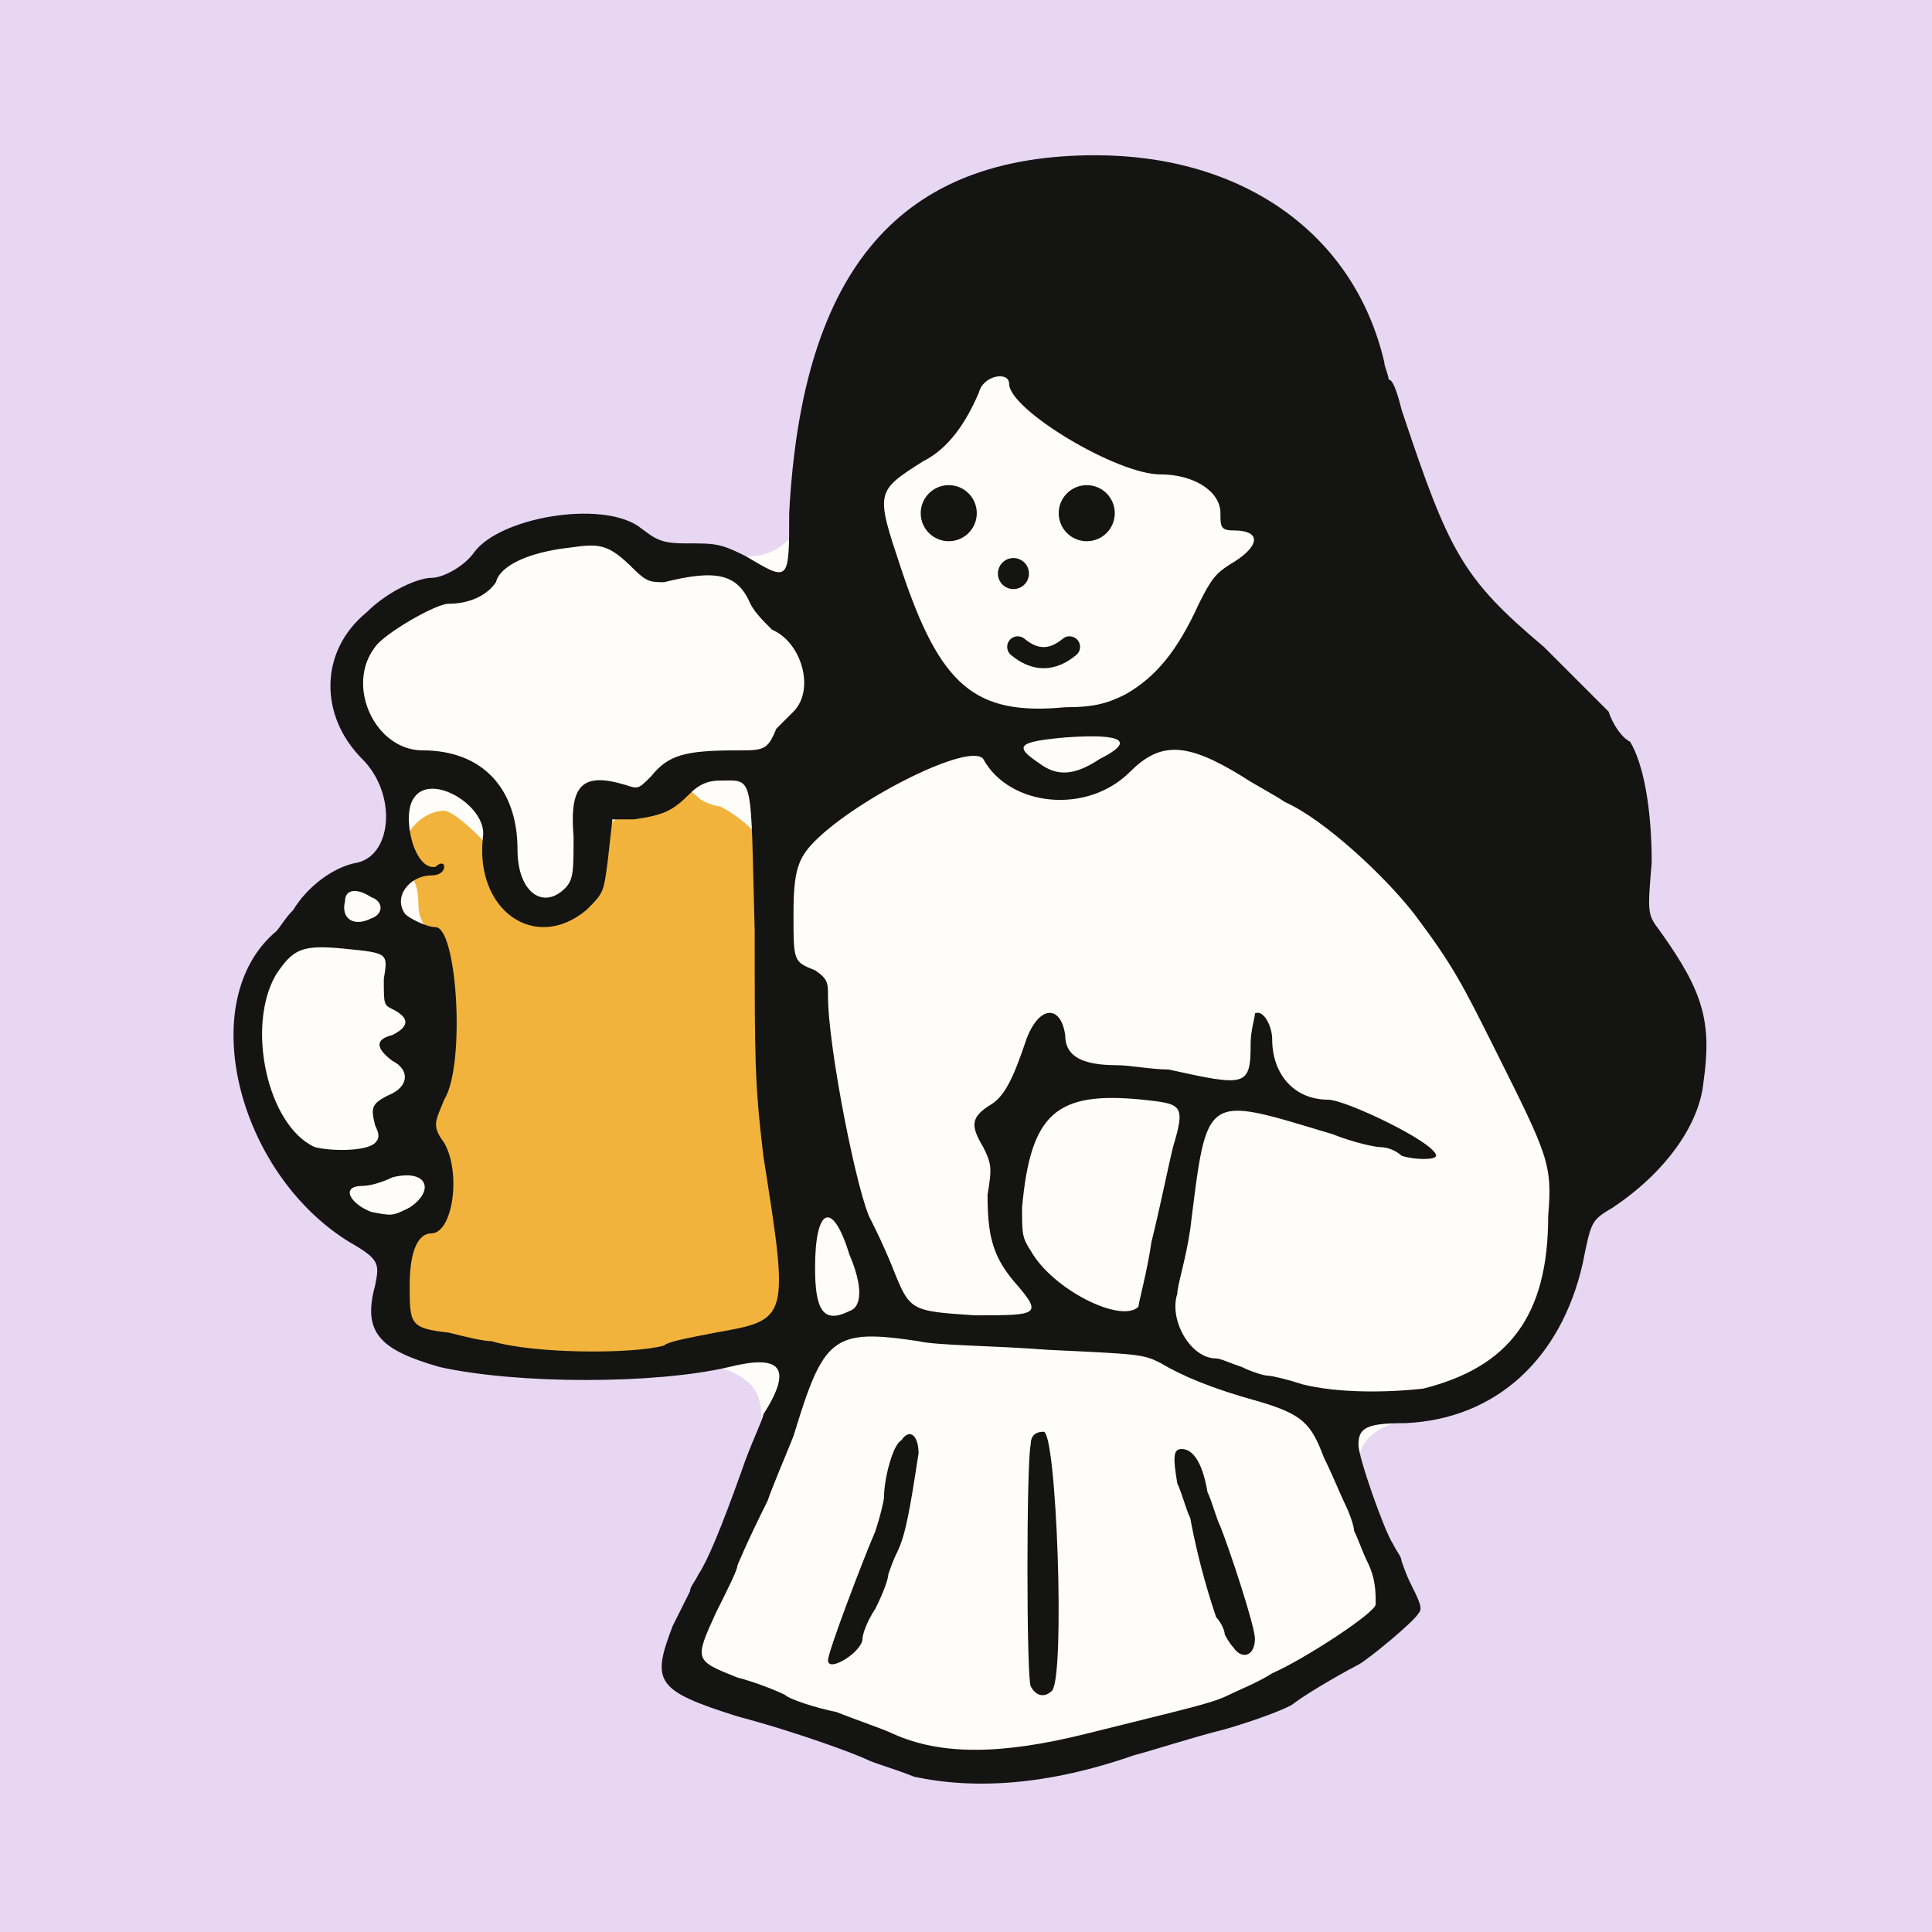
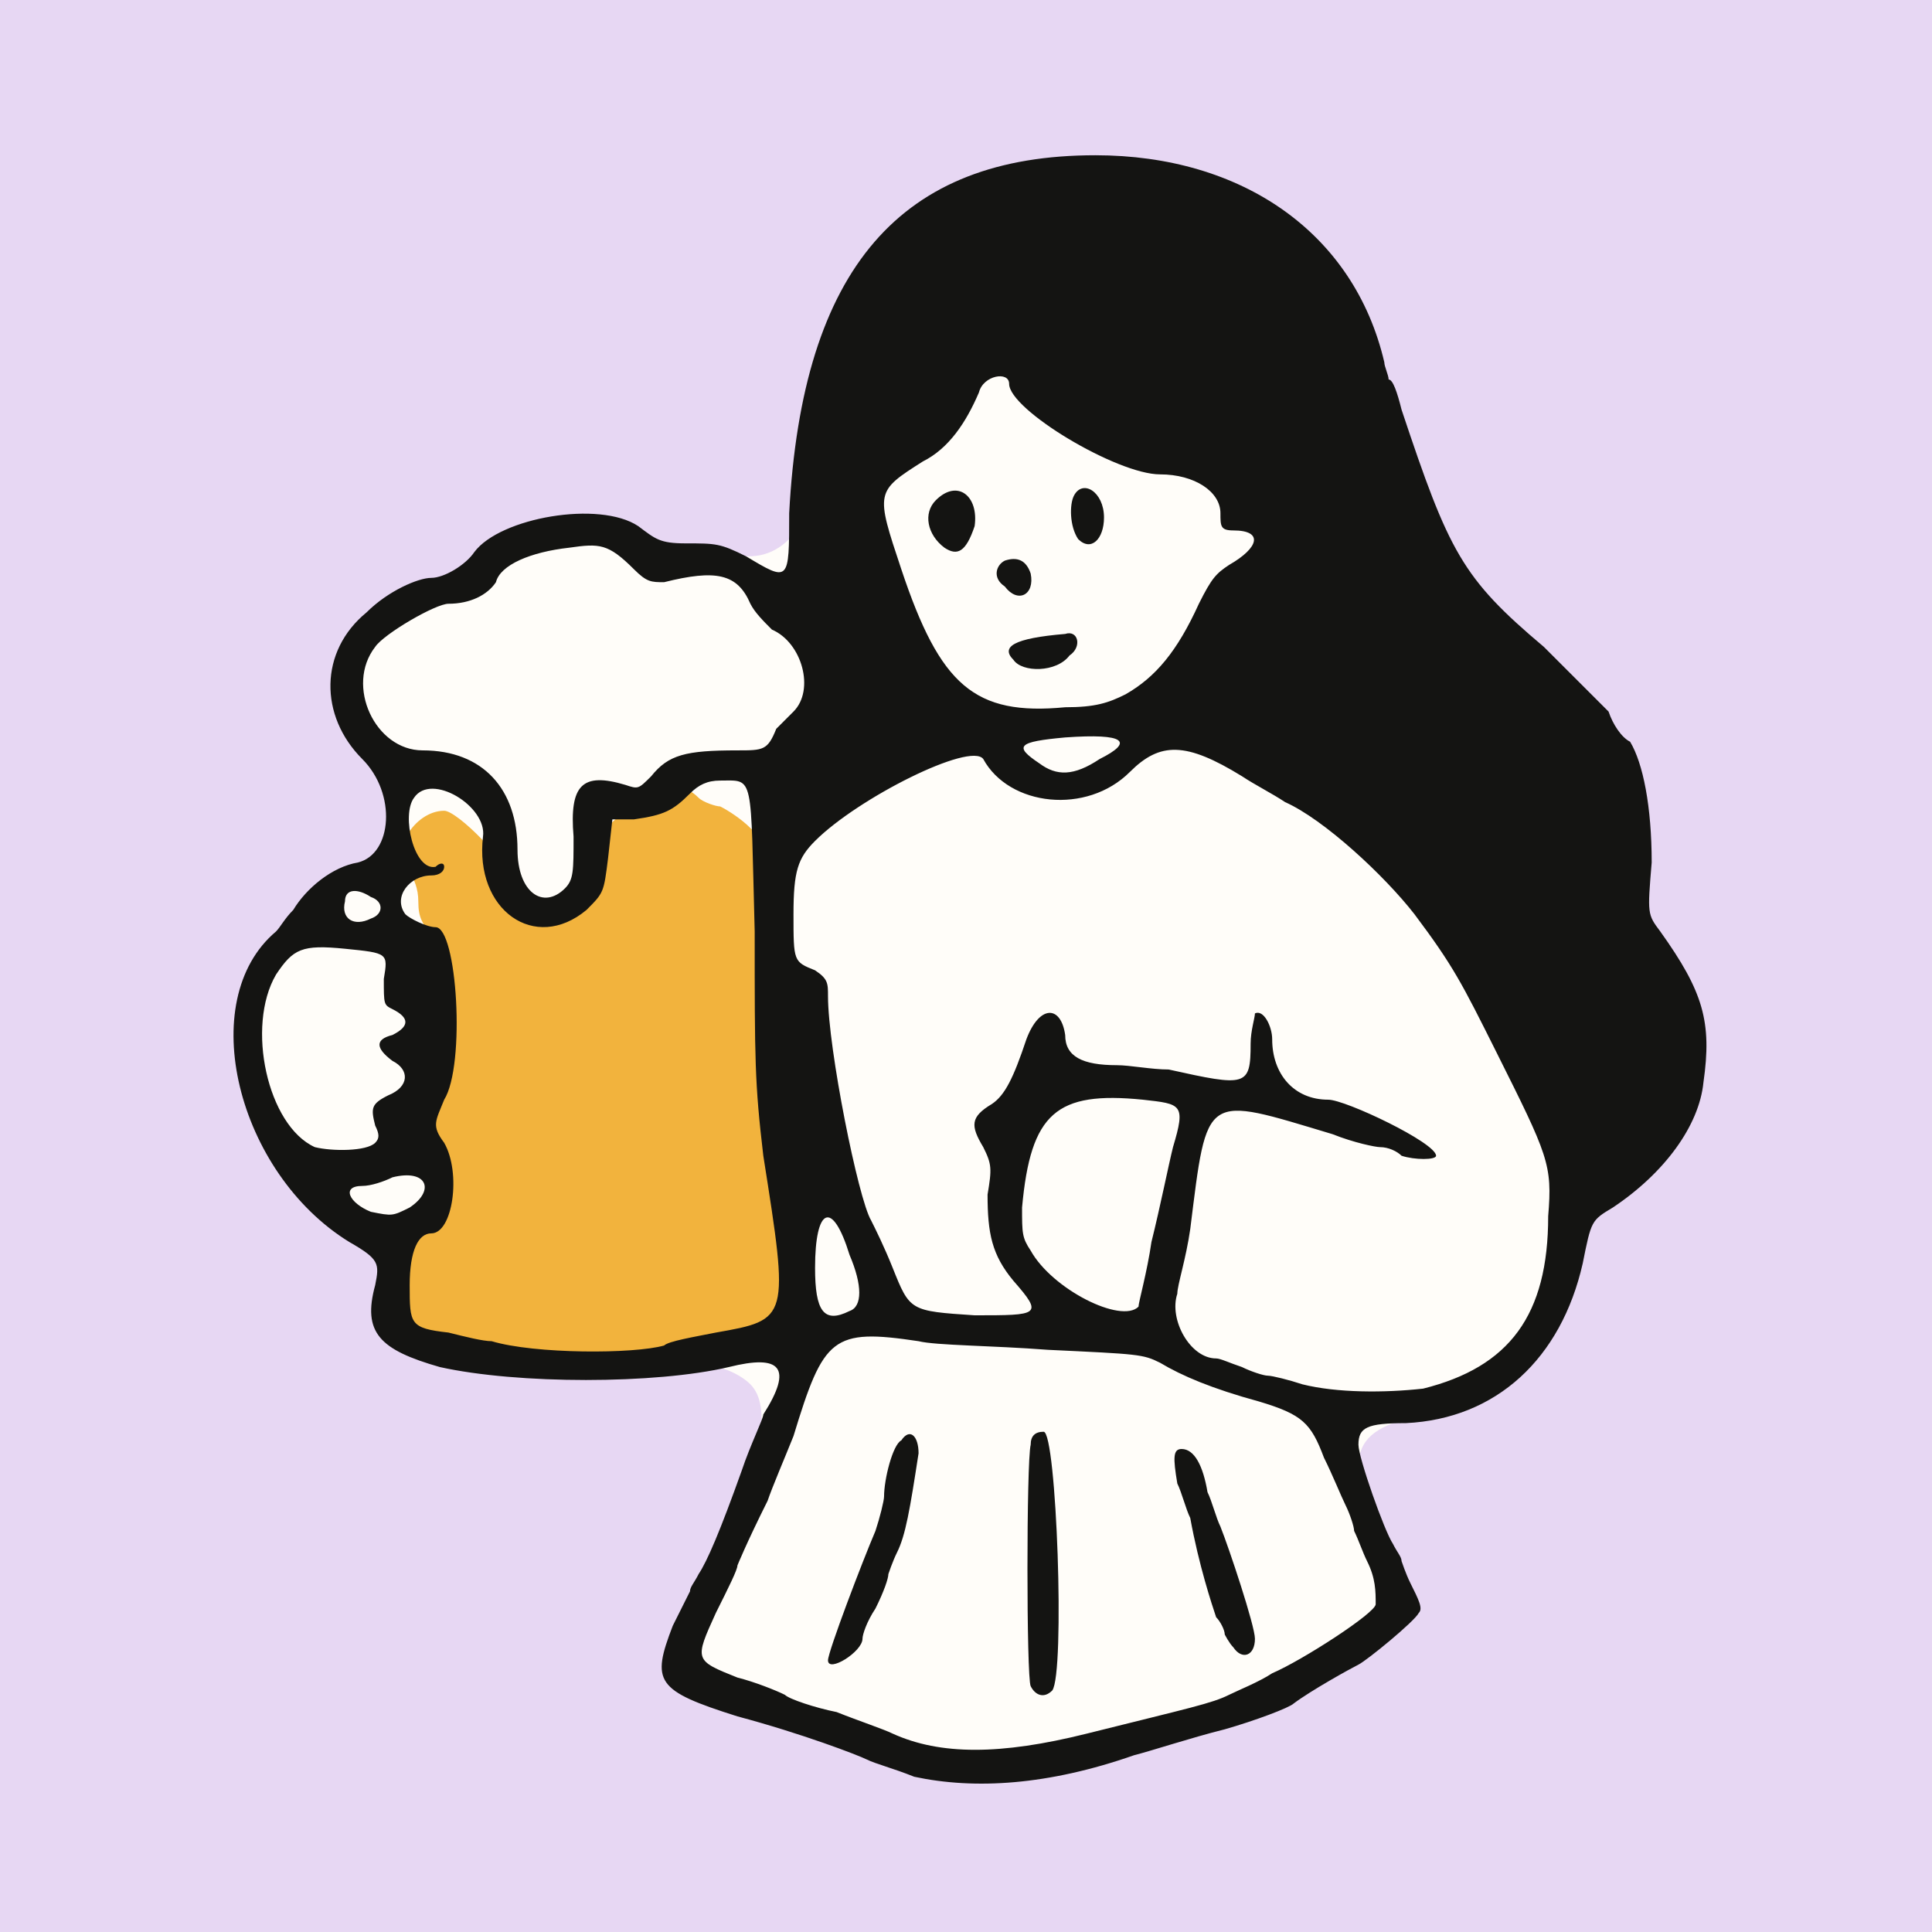
<svg xmlns="http://www.w3.org/2000/svg" viewBox="110 120 448 448" width="448" height="448">
  <style>.fl{fill:#141412}.fp{fill:#FFFDF9}.fh{fill:#141412}.fa{fill:#F2B33D}.ks{fill:none;stroke:#141412;stroke-linecap:round;stroke-linejoin:round}</style>
  <rect x="110" y="120" width="448" height="448" fill="#E7D7F3" />
  <path class="fp" d="M322,530C317,528 312,527 310,526C309,525 300,522 292,519C261,509 262,512 276,481C287,459 289,446 284,441C281,438 275,436 273,437C269,439 226,439 214,436C200,432 198,430 198,419C198,412 198,412 194,409C163,380 157,358 176,336C178,334 181,330 182,329C184,327 188,324 191,322C203,317 205,306 196,296C183,281 189,261 210,256C216,254 219,253 222,249C227,242 250,238 256,244C260,247 266,248 270,247C271,247 275,247 278,248C284,250 289,249 293,245C295,242 295,241 297,223C301,181 326,158 364,158C398,158 416,170 428,203C433,216 436,225 438,230C443,247 450,257 466,271C472,277 479,284 481,286C482,289 484,291 485,293C489,297 491,307 490,320C490,332 490,332 493,338C501,348 502,351 503,358C505,374 499,386 483,398C477,403 477,403 475,414C470,432 458,444 440,448C422,452 421,458 433,483C435,487 437,492 437,493C436,495 426,503 418,508C414,510 410,512 409,513C408,514 401,517 394,519C386,521 377,524 373,526C352,532 335,534 322,530Z" />
  <path class="fa" d="M225,436C223,436 222,435 222,434C222,433 219,433 215,433C203,433 202,432 202,418C202,405 203,404 209,402C213,401 213,391 210,387C206,383 206,377 210,373C212,371 212,370 212,355C212,340 212,339 210,337C208,334 207,333 207,329C207,326 206,324 205,322C200,318 206,308 213,308C216,308 228,320 228,324C228,328 233,332 238,332C244,332 247,328 247,321C247,315 252,309 258,307C259,307 262,306 263,305C266,302 269,302 272,305C273,306 276,307 277,307C279,308 282,310 284,312L288,316L288,348C288,381 288,381 290,383C293,386 293,386 293,405L293,424L290,427C285,432 283,433 275,433C271,433 268,433 268,434C268,438 232,440 225,436Z" />
-   <path class="fl" fill-rule="evenodd" d="M322,532C317,530 313,529 311,528C309,527 296,522 281,518C262,512 261,510 266,497C268,493 270,489 270,489C270,488 271,487 272,485C274,482 277,475 282,461C284,455 287,449 287,448C294,437 291,434 279,437C262,441 230,441 212,437C198,433 194,429 197,418C198,413 198,412 191,408C165,392 155,352 174,336C175,335 176,333 178,331C181,326 187,321 193,320C201,318 202,304 194,296C184,286 184,271 195,262C200,257 207,254 210,254C213,254 218,251 220,248C226,240 249,236 258,242C262,245 263,246 269,246C276,246 277,246 283,249C293,255 293,255 293,239C296,182 319,156 364,156C398,156 424,174 431,204C431,205 432,207 432,208C433,208 434,211 435,215C446,248 449,254 468,270C474,276 481,283 483,285C484,288 486,291 488,292C491,297 493,307 493,320C492,332 492,332 495,336C505,350 507,357 505,371C504,381 496,392 484,400C479,403 479,403 477,413C472,435 457,449 436,450C427,450 425,451 425,455C425,458 431,475 433,478C434,480 435,481 435,482C435,482 436,485 437,487C439,491 440,493 439,494C438,496 427,505 425,506C423,507 414,512 410,515C409,516 401,519 394,521C386,523 377,526 373,527C353,534 336,535 322,532ZM362,522C386,516 391,515 395,513C397,512 402,510 405,508C412,505 429,494 429,492C429,489 429,486 427,482C426,480 425,477 424,475C424,474 423,471 422,469C421,467 419,462 417,458C414,450 412,448 402,445C391,442 384,439 379,436C375,434 374,434 353,433C340,432 327,432 323,431C303,428 301,430 294,453C292,458 289,465 288,468C283,478 281,483 281,483C281,484 279,488 276,494C271,505 271,505 281,509C285,510 290,512 292,513C293,514 299,516 304,517C309,519 315,521 317,522C328,527 342,527 362,522ZM349,511C348,509 348,459 349,455C349,453 350,452 352,452C355,452 357,508 354,512C352,514 350,513 349,511ZM302,505C302,503 310,482 313,475C314,472 315,468 315,467C315,463 317,455 319,454C321,451 323,453 323,457C321,470 320,476 318,480C317,482 316,485 316,485C316,486 315,489 313,493C311,496 310,499 310,500C310,503 302,508 302,505ZM396,502C395,501 394,499 394,499C394,498 393,496 392,495C391,492 388,483 386,472C385,470 384,466 383,464C382,458 382,456 384,456C387,456 389,460 390,466C391,468 392,472 393,474C395,479 401,497 401,500C401,504 398,505 396,502ZM440,442C460,437 469,425 469,402C470,390 469,388 457,364C449,348 447,344 438,332C431,323 417,310 408,306C405,304 401,302 398,300C385,292 379,292 372,299C362,309 344,307 338,296C335,292 309,305 299,315C295,319 294,322 294,332C294,343 294,343 299,345C302,347 302,348 302,351C302,363 309,398 312,403C313,405 315,409 317,414C321,424 321,424 336,425C351,425 352,425 345,417C340,411 339,406 339,397C340,391 340,390 338,386C335,381 335,379 340,376C343,374 345,370 348,361C351,353 356,353 357,360C357,365 361,367 369,367C372,367 377,368 381,368C399,372 400,372 400,362C400,359 401,356 401,355C403,354 405,358 405,361C405,369 410,375 418,375C422,375 443,385 443,388C443,389 438,389 435,388C434,387 432,386 430,386C429,386 424,385 419,383C389,374 390,373 386,405C385,412 383,418 383,420C381,426 386,435 392,435C393,435 395,436 398,437C400,438 403,439 404,439C405,439 409,440 412,441C420,443 431,443 440,442ZM264,432C265,431 271,430 276,429C293,426 293,426 287,388C285,371 285,366 285,336C284,299 285,301 277,301C274,301 272,302 270,304C266,308 264,309 257,310L252,310L251,319C250,327 250,327 246,331C234,341 220,331 222,314C223,307 210,299 206,305C203,309 206,322 211,321C212,320 213,320 213,321C213,322 212,323 210,323C205,323 201,328 204,332C205,333 209,335 211,335C216,335 218,367 213,375C211,380 210,381 213,385C217,392 215,406 210,406C207,406 205,410 205,418C205,427 205,428 214,429C218,430 222,431 224,431C234,434 257,434 264,432ZM307,424C310,423 310,418 307,411C303,398 299,400 299,414C299,424 301,427 307,424ZM374,423C374,422 376,415 377,408C379,400 381,390 382,386C385,376 384,376 375,375C355,373 349,378 347,400C347,406 347,407 349,410C354,419 370,427 374,423ZM205,400C211,396 209,391 201,393C199,394 196,395 194,395C189,395 191,399 196,401C201,402 201,402 205,400ZM197,385C198,384 198,383 197,381C196,377 196,376 200,374C205,372 205,368 201,366C197,363 197,361 201,360C205,358 205,356 201,354C199,353 199,353 199,347C200,341 200,341 190,340C180,339 178,340 174,346C167,358 172,381 183,386C187,387 195,387 197,385ZM196,333C199,332 199,329 196,328C193,326 190,326 190,329C189,333 192,335 196,333ZM241,326C243,324 243,322 243,314C242,302 245,299 255,302C258,303 258,303 261,300C265,295 269,294 281,294C287,294 288,294 290,289C291,288 293,286 294,285C299,280 296,269 289,266C287,264 285,262 284,260C281,253 276,252 264,255C261,255 260,255 257,252C251,246 249,246 242,247C233,248 226,251 225,255C223,258 219,260 214,260C211,260 199,267 197,270C190,279 197,294 208,294C222,294 230,303 230,317C230,327 236,331 241,326ZM365,296C373,292 371,290 357,291C346,292 345,293 351,297C355,300 359,300 365,296ZM371,281C378,277 383,271 388,260C391,254 392,253 395,251C402,247 403,243 396,243C393,243 393,242 393,239C393,234 387,230 379,230C369,230 344,215 344,209C344,206 338,207 337,211C334,218 330,224 324,227C313,234 313,234 319,252C328,279 336,286 357,284C364,284 367,283 371,281Z" />
-   <circle class="fl" cx="362" cy="239" r="6.5" />
-   <circle class="fl" cx="330" cy="239" r="6.5" />
-   <circle class="fl" cx="345" cy="253" r="3.6" />
-   <path class="ks" style="stroke-width:4.9" d="M346,270Q352,275 358,270" />
+   <path class="fl" fill-rule="evenodd" d="M322,532C317,530 313,529 311,528C309,527 296,522 281,518C262,512 261,510 266,497C268,493 270,489 270,489C270,488 271,487 272,485C274,482 277,475 282,461C284,455 287,449 287,448C294,437 291,434 279,437C262,441 230,441 212,437C198,433 194,429 197,418C198,413 198,412 191,408C165,392 155,352 174,336C175,335 176,333 178,331C181,326 187,321 193,320C201,318 202,304 194,296C184,286 184,271 195,262C200,257 207,254 210,254C213,254 218,251 220,248C226,240 249,236 258,242C262,245 263,246 269,246C276,246 277,246 283,249C293,255 293,255 293,239C296,182 319,156 364,156C398,156 424,174 431,204C431,205 432,207 432,208C433,208 434,211 435,215C446,248 449,254 468,270C474,276 481,283 483,285C484,288 486,291 488,292C491,297 493,307 493,320C492,332 492,332 495,336C505,350 507,357 505,371C504,381 496,392 484,400C479,403 479,403 477,413C472,435 457,449 436,450C427,450 425,451 425,455C425,458 431,475 433,478C434,480 435,481 435,482C435,482 436,485 437,487C439,491 440,493 439,494C438,496 427,505 425,506C423,507 414,512 410,515C409,516 401,519 394,521C386,523 377,526 373,527C353,534 336,535 322,532ZM362,522C386,516 391,515 395,513C397,512 402,510 405,508C412,505 429,494 429,492C429,489 429,486 427,482C426,480 425,477 424,475C424,474 423,471 422,469C421,467 419,462 417,458C414,450 412,448 402,445C391,442 384,439 379,436C375,434 374,434 353,433C340,432 327,432 323,431C303,428 301,430 294,453C292,458 289,465 288,468C283,478 281,483 281,483C281,484 279,488 276,494C271,505 271,505 281,509C285,510 290,512 292,513C293,514 299,516 304,517C309,519 315,521 317,522C328,527 342,527 362,522ZM349,511C348,509 348,459 349,455C349,453 350,452 352,452C355,452 357,508 354,512C352,514 350,513 349,511ZM302,505C302,503 310,482 313,475C314,472 315,468 315,467C315,463 317,455 319,454C321,451 323,453 323,457C321,470 320,476 318,480C317,482 316,485 316,485C316,486 315,489 313,493C311,496 310,499 310,500C310,503 302,508 302,505ZM396,502C395,501 394,499 394,499C394,498 393,496 392,495C391,492 388,483 386,472C385,470 384,466 383,464C382,458 382,456 384,456C387,456 389,460 390,466C391,468 392,472 393,474C395,479 401,497 401,500C401,504 398,505 396,502ZM440,442C460,437 469,425 469,402C470,390 469,388 457,364C449,348 447,344 438,332C431,323 417,310 408,306C405,304 401,302 398,300C385,292 379,292 372,299C362,309 344,307 338,296C335,292 309,305 299,315C295,319 294,322 294,332C294,343 294,343 299,345C302,347 302,348 302,351C302,363 309,398 312,403C313,405 315,409 317,414C321,424 321,424 336,425C351,425 352,425 345,417C340,411 339,406 339,397C340,391 340,390 338,386C335,381 335,379 340,376C343,374 345,370 348,361C351,353 356,353 357,360C357,365 361,367 369,367C372,367 377,368 381,368C399,372 400,372 400,362C400,359 401,356 401,355C403,354 405,358 405,361C405,369 410,375 418,375C422,375 443,385 443,388C443,389 438,389 435,388C434,387 432,386 430,386C429,386 424,385 419,383C389,374 390,373 386,405C385,412 383,418 383,420C381,426 386,435 392,435C393,435 395,436 398,437C400,438 403,439 404,439C405,439 409,440 412,441C420,443 431,443 440,442ZM264,432C265,431 271,430 276,429C293,426 293,426 287,388C285,371 285,366 285,336C284,299 285,301 277,301C274,301 272,302 270,304C266,308 264,309 257,310L252,310L251,319C250,327 250,327 246,331C234,341 220,331 222,314C223,307 210,299 206,305C203,309 206,322 211,321C212,320 213,320 213,321C213,322 212,323 210,323C205,323 201,328 204,332C205,333 209,335 211,335C216,335 218,367 213,375C211,380 210,381 213,385C217,392 215,406 210,406C207,406 205,410 205,418C205,427 205,428 214,429C218,430 222,431 224,431C234,434 257,434 264,432ZM307,424C310,423 310,418 307,411C303,398 299,400 299,414C299,424 301,427 307,424ZM374,423C374,422 376,415 377,408C379,400 381,390 382,386C385,376 384,376 375,375C355,373 349,378 347,400C347,406 347,407 349,410C354,419 370,427 374,423ZM205,400C211,396 209,391 201,393C199,394 196,395 194,395C189,395 191,399 196,401C201,402 201,402 205,400ZM197,385C198,384 198,383 197,381C196,377 196,376 200,374C205,372 205,368 201,366C197,363 197,361 201,360C205,358 205,356 201,354C199,353 199,353 199,347C200,341 200,341 190,340C180,339 178,340 174,346C167,358 172,381 183,386C187,387 195,387 197,385ZM196,333C199,332 199,329 196,328C193,326 190,326 190,329C189,333 192,335 196,333ZM241,326C243,324 243,322 243,314C242,302 245,299 255,302C258,303 258,303 261,300C265,295 269,294 281,294C287,294 288,294 290,289C291,288 293,286 294,285C299,280 296,269 289,266C287,264 285,262 284,260C281,253 276,252 264,255C261,255 260,255 257,252C251,246 249,246 242,247C233,248 226,251 225,255C223,258 219,260 214,260C211,260 199,267 197,270C190,279 197,294 208,294C222,294 230,303 230,317C230,327 236,331 241,326ZM365,296C373,292 371,290 357,291C346,292 345,293 351,297C355,300 359,300 365,296ZM371,281C378,277 383,271 388,260C391,254 392,253 395,251C402,247 403,243 396,243C393,243 393,242 393,239C393,234 387,230 379,230C369,230 344,215 344,209C344,206 338,207 337,211C334,218 330,224 324,227C313,234 313,234 319,252C328,279 336,286 357,284C364,284 367,283 371,281ZM345,273C342,270 345,268 357,267C360,266 361,270 358,272C355,276 347,276 345,273ZM343,256C340,254 341,251 343,250C346,249 348,250 349,253C350,258 346,260 343,256ZM329,247C325,244 324,239 327,236C332,231 337,235 336,242C334,248 332,249 329,247ZM360,245C358,242 358,237 359,235C361,231 366,234 366,240C366,245 363,248 360,245Z" />
  <path class="fh" fill-rule="evenodd" d="M480,394C476,394 473,390 471,385C469,378 452,345 448,340C438,325 430,316 419,308C414,304 394,293 390,292C381,290 379,282 385,275C386,273 389,269 390,265C392,261 394,258 398,255C406,247 407,245 401,239C398,237 396,234 395,233C395,230 388,227 380,226C367,224 347,212 347,206C347,206 346,205 344,204C339,202 336,204 333,210C330,216 326,221 320,225C318,226 315,228 314,229C311,231 305,231 302,227C292,217 311,178 331,167C349,157 378,156 397,166C408,172 422,190 426,204C427,206 428,210 429,211C429,212 432,218 434,226C443,251 447,258 465,273C471,279 478,286 480,288C481,291 483,293 484,294C488,298 489,308 488,321C488,334 487,332 497,347C502,354 503,370 499,378C494,387 485,395 480,394ZM301,303C295,302 292,293 297,288C302,281 302,278 297,267C295,262 295,260 295,257C298,245 313,244 316,256C318,263 322,272 326,277C333,286 330,291 317,298C307,303 304,304 301,303Z" />
</svg>
